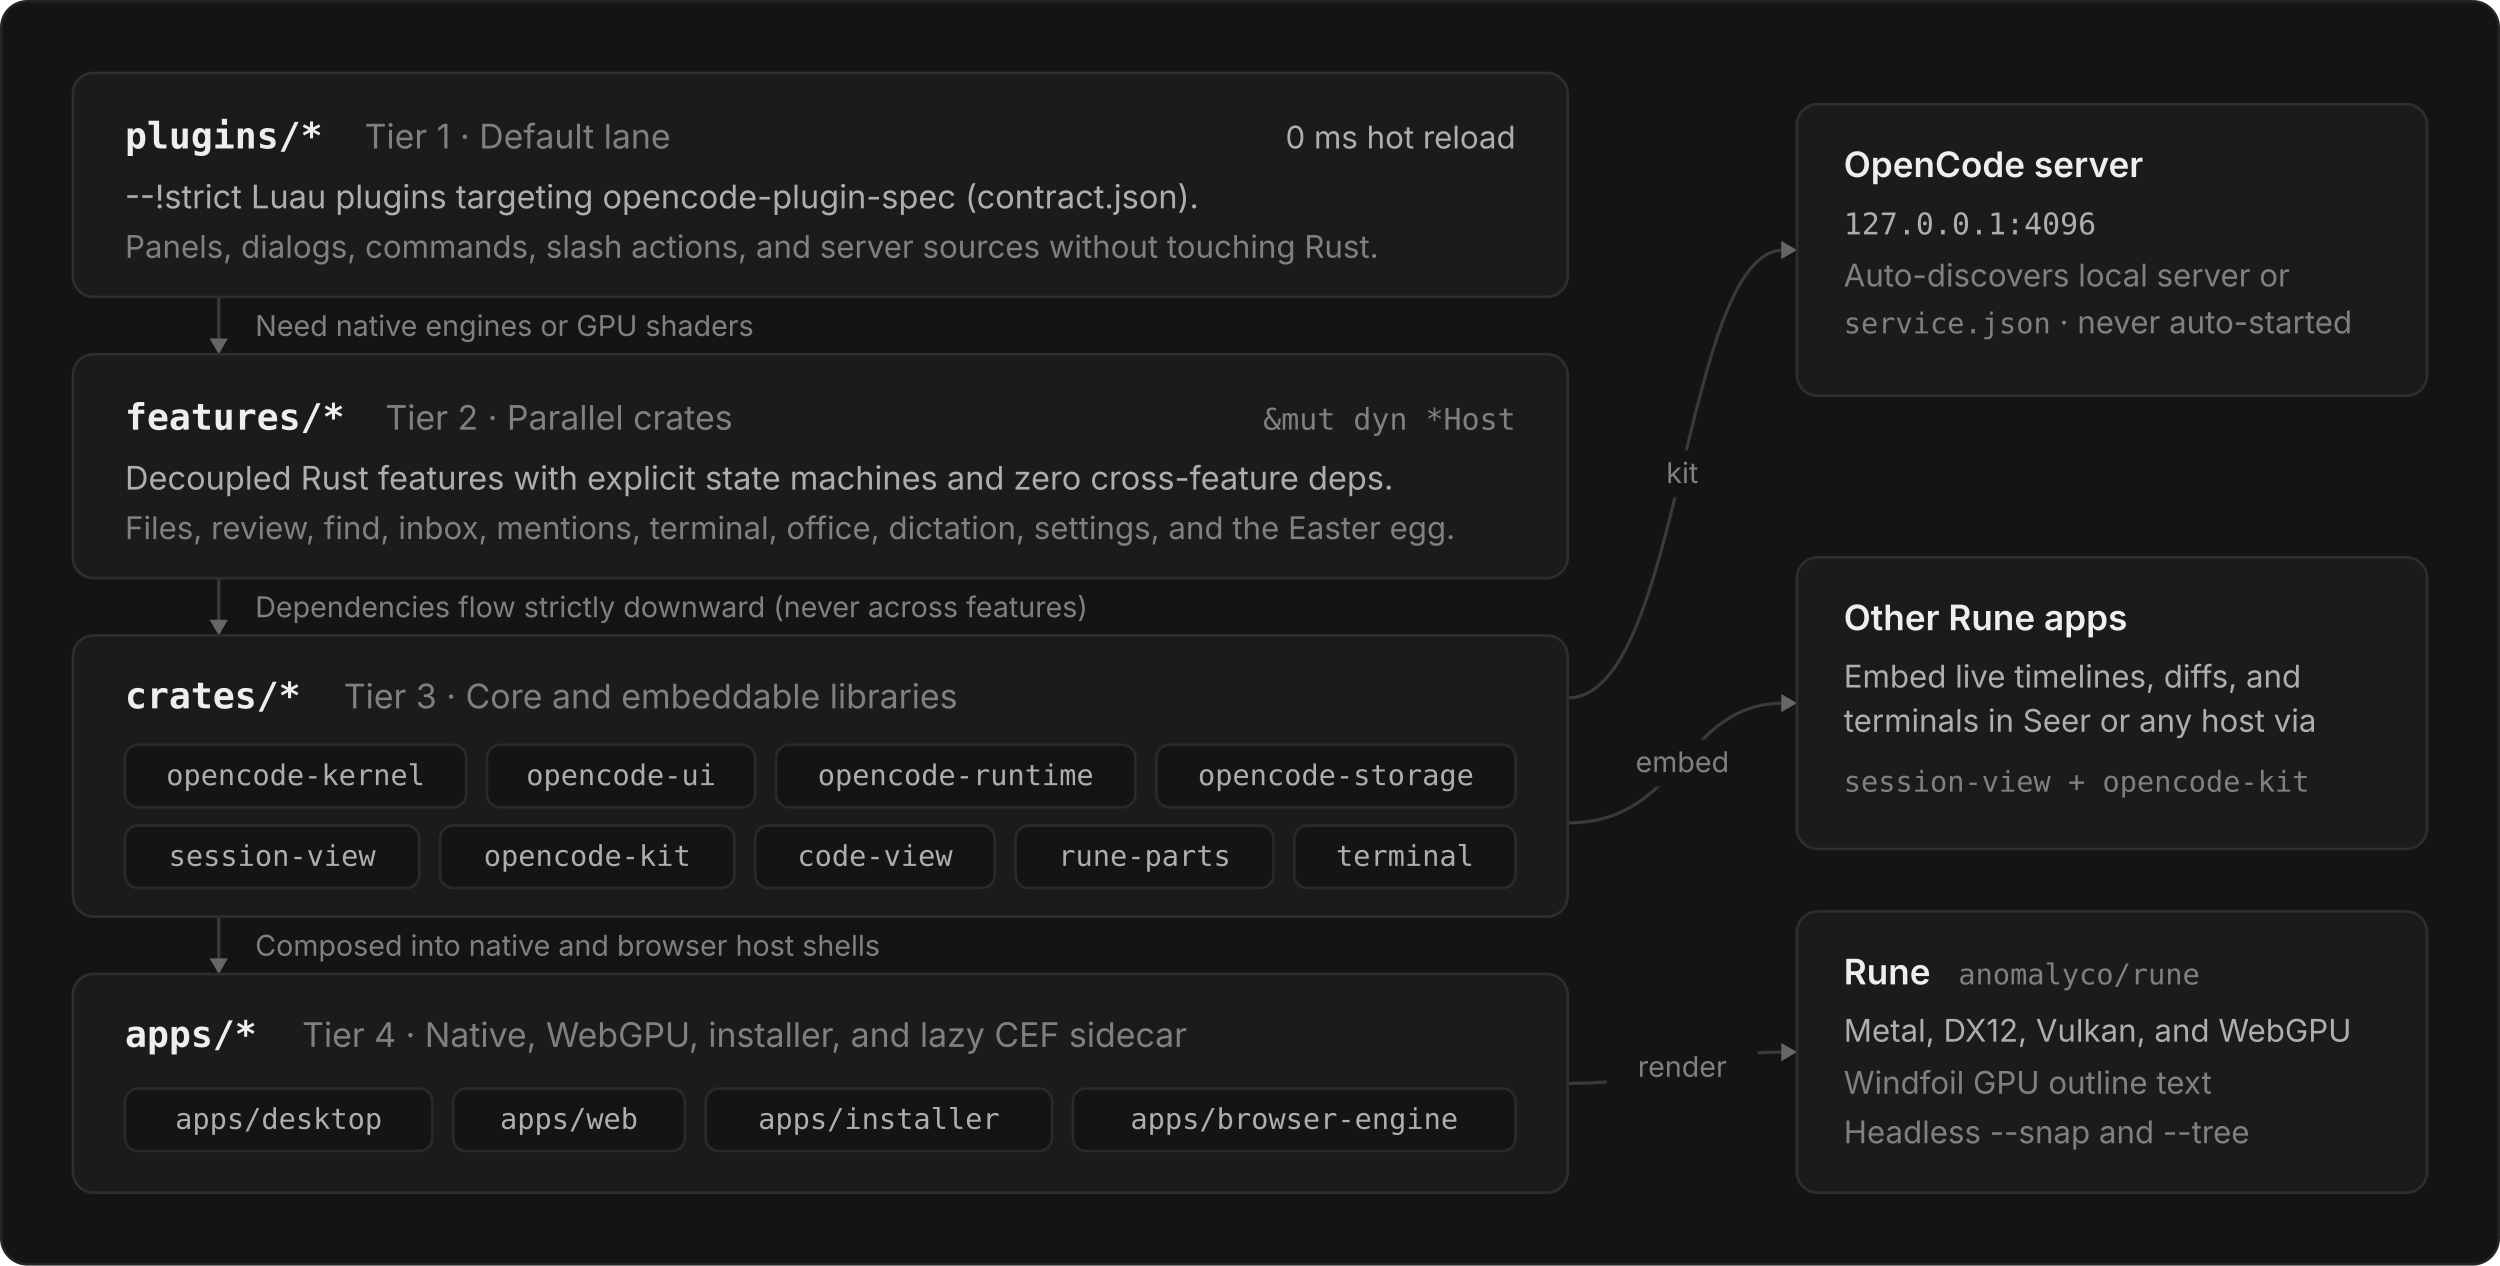
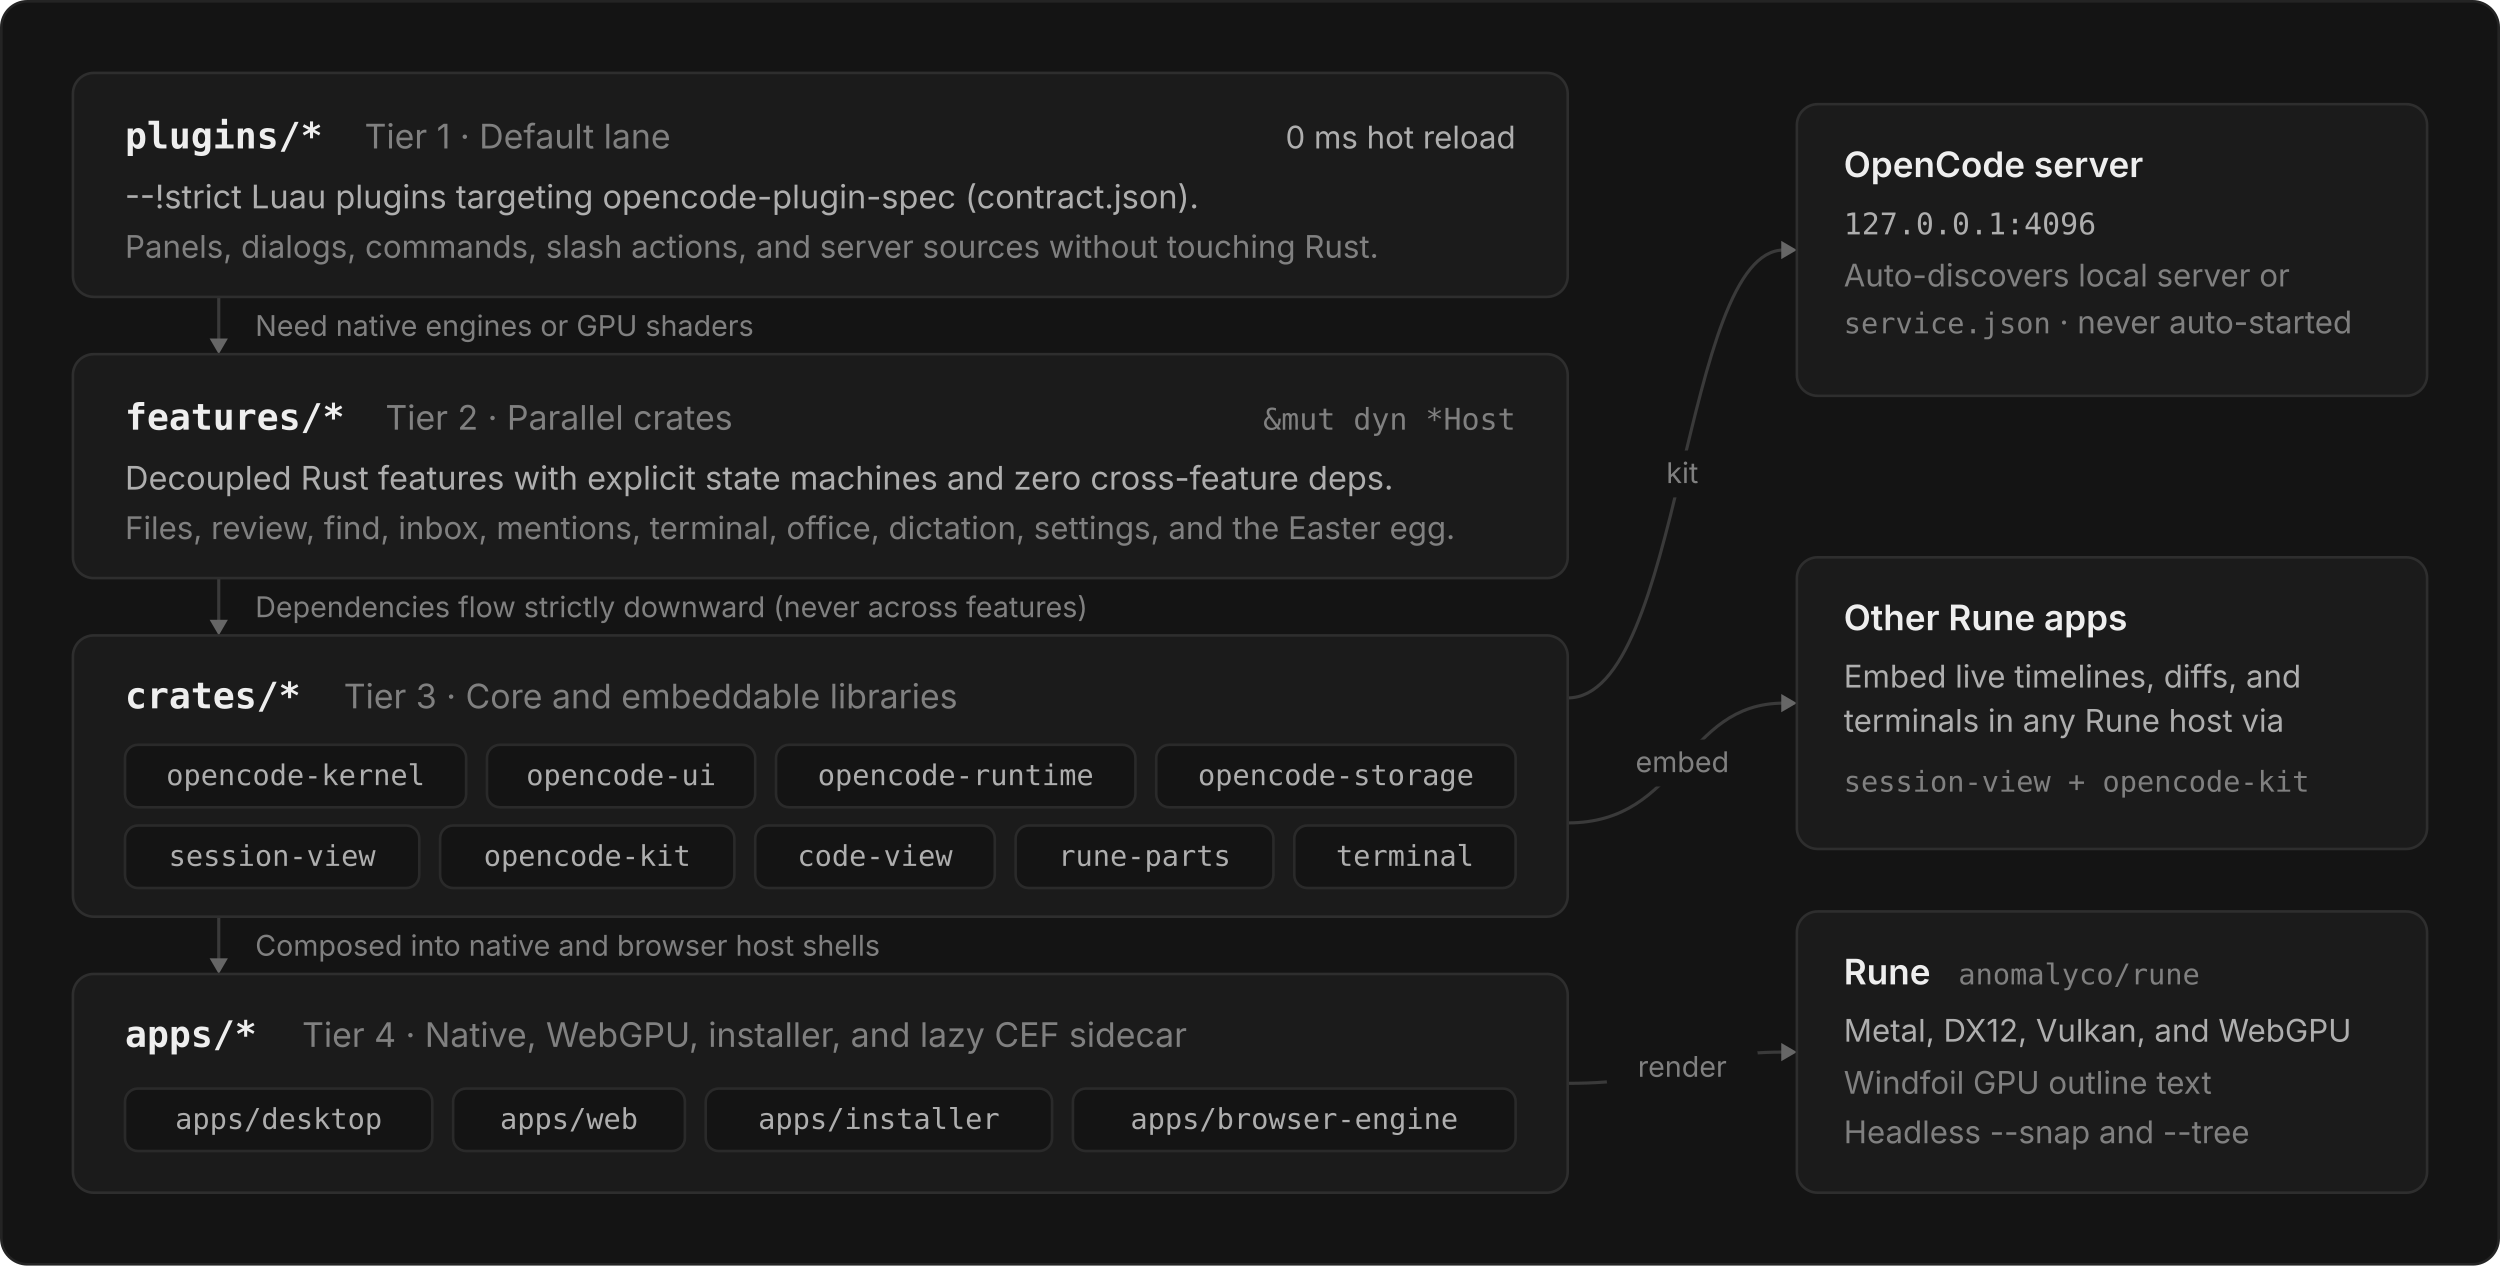
<svg xmlns="http://www.w3.org/2000/svg" width="960" height="486" viewBox="0 0 960 486" fill="none" role="img" aria-label="OpenCode (Rune) four-tier architecture diagram">
  <rect x="0.5" y="0.5" width="959" height="485" rx="10" fill="#141414" stroke="#242424" stroke-width="1" />
  <line x1="84" y1="114" x2="84" y2="131" stroke="#3a3a3a" stroke-width="1.2" />
  <polygon points="80.5,130 87.5,130 84,136" fill="#666666" />
  <line x1="84" y1="222" x2="84" y2="239" stroke="#3a3a3a" stroke-width="1.2" />
  <polygon points="80.5,238 87.5,238 84,244" fill="#666666" />
  <line x1="84" y1="352" x2="84" y2="369" stroke="#3a3a3a" stroke-width="1.2" />
  <polygon points="80.5,368 87.5,368 84,374" fill="#666666" />
  <text x="98" y="129" font-family="'Inter', -apple-system, BlinkMacSystemFont, 'Segoe UI', Helvetica, Arial, sans-serif" font-size="11" fill="#808080">Need native engines or GPU shaders</text>
  <text x="98" y="237" font-family="'Inter', -apple-system, BlinkMacSystemFont, 'Segoe UI', Helvetica, Arial, sans-serif" font-size="11" fill="#808080">Dependencies flow strictly downward (never across features)</text>
  <text x="98" y="367" font-family="'Inter', -apple-system, BlinkMacSystemFont, 'Segoe UI', Helvetica, Arial, sans-serif" font-size="11" fill="#808080">Composed into native and browser host shells</text>
  <path d="M 602 268 C 646 268, 646 96, 685 96" stroke="#3a3a3a" stroke-width="1.2" fill="none" />
  <polygon points="684,92.5 690,96 684,99.5" fill="#666666" />
  <rect x="627.5" y="173" width="37" height="18" rx="4" fill="#141414" />
  <text x="646" y="185.5" text-anchor="middle" font-family="'Inter', -apple-system, BlinkMacSystemFont, 'Segoe UI', Helvetica, Arial, sans-serif" font-size="11" fill="#808080">kit</text>
  <path d="M 602 316 C 646 316, 646 270, 685 270" stroke="#3a3a3a" stroke-width="1.2" fill="none" />
  <polygon points="684,266.5 690,270 684,273.5" fill="#666666" />
  <rect x="620.5" y="284" width="51" height="18" rx="4" fill="#141414" />
  <text x="646" y="296.5" text-anchor="middle" font-family="'Inter', -apple-system, BlinkMacSystemFont, 'Segoe UI', Helvetica, Arial, sans-serif" font-size="11" fill="#808080">embed</text>
  <path d="M 602 416 C 646 416, 646 404, 685 404" stroke="#3a3a3a" stroke-width="1.2" fill="none" />
  <polygon points="684,400.5 690,404 684,407.5" fill="#666666" />
  <rect x="617" y="401" width="58" height="18" rx="4" fill="#141414" />
  <text x="646" y="413.5" text-anchor="middle" font-family="'Inter', -apple-system, BlinkMacSystemFont, 'Segoe UI', Helvetica, Arial, sans-serif" font-size="11" fill="#808080">render</text>
  <g>
    <rect x="28" y="28" width="574" height="86" rx="8" fill="#1b1b1b" stroke="#2e2e2e" stroke-width="1" />
    <text x="48" y="57" font-family="'IBM Plex Mono', 'SF Mono', ui-monospace, Menlo, Consolas, monospace" font-size="14" font-weight="600" fill="#eeeeee">plugins/*</text>
    <text x="140" y="57" font-family="'Inter', -apple-system, BlinkMacSystemFont, 'Segoe UI', Helvetica, Arial, sans-serif" font-size="13" fill="#808080">Tier 1 · Default lane</text>
    <text x="582" y="57" text-anchor="end" font-family="'Inter', -apple-system, BlinkMacSystemFont, 'Segoe UI', Helvetica, Arial, sans-serif" font-size="12" fill="#aeaeae">0 ms hot reload</text>
    <text x="48" y="80" font-family="'Inter', -apple-system, BlinkMacSystemFont, 'Segoe UI', Helvetica, Arial, sans-serif" font-size="12.5" fill="#aeaeae">--!strict Luau plugins targeting opencode-plugin-spec (contract.json).</text>
    <text x="48" y="99" font-family="'Inter', -apple-system, BlinkMacSystemFont, 'Segoe UI', Helvetica, Arial, sans-serif" font-size="12" fill="#808080">Panels, dialogs, commands, slash actions, and server sources without touching Rust.</text>
  </g>
  <g>
    <rect x="28" y="136" width="574" height="86" rx="8" fill="#1b1b1b" stroke="#2e2e2e" stroke-width="1" />
    <text x="48" y="165" font-family="'IBM Plex Mono', 'SF Mono', ui-monospace, Menlo, Consolas, monospace" font-size="14" font-weight="600" fill="#eeeeee">features/*</text>
    <text x="148" y="165" font-family="'Inter', -apple-system, BlinkMacSystemFont, 'Segoe UI', Helvetica, Arial, sans-serif" font-size="13" fill="#808080">Tier 2 · Parallel crates</text>
    <text x="582" y="165" text-anchor="end" font-family="'IBM Plex Mono', 'SF Mono', ui-monospace, Menlo, Consolas, monospace" font-size="11.5" fill="#808080">&amp;mut dyn *Host</text>
    <text x="48" y="188" font-family="'Inter', -apple-system, BlinkMacSystemFont, 'Segoe UI', Helvetica, Arial, sans-serif" font-size="12.5" fill="#aeaeae">Decoupled Rust features with explicit state machines and zero cross-feature deps.</text>
    <text x="48" y="207" font-family="'Inter', -apple-system, BlinkMacSystemFont, 'Segoe UI', Helvetica, Arial, sans-serif" font-size="12" fill="#808080">Files, review, find, inbox, mentions, terminal, office, dictation, settings, and the Easter egg.</text>
  </g>
  <g>
    <rect x="28" y="244" width="574" height="108" rx="8" fill="#1b1b1b" stroke="#2e2e2e" stroke-width="1" />
    <text x="48" y="272" font-family="'IBM Plex Mono', 'SF Mono', ui-monospace, Menlo, Consolas, monospace" font-size="14" font-weight="600" fill="#eeeeee">crates/*</text>
    <text x="132" y="272" font-family="'Inter', -apple-system, BlinkMacSystemFont, 'Segoe UI', Helvetica, Arial, sans-serif" font-size="13" fill="#808080">Tier 3 · Core and embeddable libraries</text>
    <rect x="48" y="286" width="131" height="24" rx="5" fill="#141414" stroke="#2a2a2a" stroke-width="1" />
    <text x="113.5" y="301.5" text-anchor="middle" font-family="'IBM Plex Mono', 'SF Mono', ui-monospace, Menlo, Consolas, monospace" font-size="11" fill="#aeaeae">opencode-kernel</text>
    <rect x="187" y="286" width="103" height="24" rx="5" fill="#141414" stroke="#2a2a2a" stroke-width="1" />
    <text x="238.5" y="301.5" text-anchor="middle" font-family="'IBM Plex Mono', 'SF Mono', ui-monospace, Menlo, Consolas, monospace" font-size="11" fill="#aeaeae">opencode-ui</text>
    <rect x="298" y="286" width="138" height="24" rx="5" fill="#141414" stroke="#2a2a2a" stroke-width="1" />
    <text x="367" y="301.5" text-anchor="middle" font-family="'IBM Plex Mono', 'SF Mono', ui-monospace, Menlo, Consolas, monospace" font-size="11" fill="#aeaeae">opencode-runtime</text>
    <rect x="444" y="286" width="138" height="24" rx="5" fill="#141414" stroke="#2a2a2a" stroke-width="1" />
    <text x="513" y="301.5" text-anchor="middle" font-family="'IBM Plex Mono', 'SF Mono', ui-monospace, Menlo, Consolas, monospace" font-size="11" fill="#aeaeae">opencode-storage</text>
    <rect x="48" y="317" width="113" height="24" rx="5" fill="#141414" stroke="#2a2a2a" stroke-width="1" />
    <text x="104.5" y="332.5" text-anchor="middle" font-family="'IBM Plex Mono', 'SF Mono', ui-monospace, Menlo, Consolas, monospace" font-size="11" fill="#aeaeae">session-view</text>
    <rect x="169" y="317" width="113" height="24" rx="5" fill="#141414" stroke="#2a2a2a" stroke-width="1" />
    <text x="225.5" y="332.5" text-anchor="middle" font-family="'IBM Plex Mono', 'SF Mono', ui-monospace, Menlo, Consolas, monospace" font-size="11" fill="#aeaeae">opencode-kit</text>
    <rect x="290" y="317" width="92" height="24" rx="5" fill="#141414" stroke="#2a2a2a" stroke-width="1" />
    <text x="336" y="332.5" text-anchor="middle" font-family="'IBM Plex Mono', 'SF Mono', ui-monospace, Menlo, Consolas, monospace" font-size="11" fill="#aeaeae">code-view</text>
    <rect x="390" y="317" width="99" height="24" rx="5" fill="#141414" stroke="#2a2a2a" stroke-width="1" />
    <text x="439.5" y="332.5" text-anchor="middle" font-family="'IBM Plex Mono', 'SF Mono', ui-monospace, Menlo, Consolas, monospace" font-size="11" fill="#aeaeae">rune-parts</text>
    <rect x="497" y="317" width="85" height="24" rx="5" fill="#141414" stroke="#2a2a2a" stroke-width="1" />
    <text x="539.5" y="332.5" text-anchor="middle" font-family="'IBM Plex Mono', 'SF Mono', ui-monospace, Menlo, Consolas, monospace" font-size="11" fill="#aeaeae">terminal</text>
  </g>
  <g>
    <rect x="28" y="374" width="574" height="84" rx="8" fill="#1b1b1b" stroke="#2e2e2e" stroke-width="1" />
    <text x="48" y="402" font-family="'IBM Plex Mono', 'SF Mono', ui-monospace, Menlo, Consolas, monospace" font-size="14" font-weight="600" fill="#eeeeee">apps/*</text>
    <text x="116" y="402" font-family="'Inter', -apple-system, BlinkMacSystemFont, 'Segoe UI', Helvetica, Arial, sans-serif" font-size="13" fill="#808080">Tier 4 · Native, WebGPU, installer, and lazy CEF sidecar</text>
    <rect x="48" y="418" width="118" height="24" rx="5" fill="#141414" stroke="#2a2a2a" stroke-width="1" />
    <text x="107" y="433.5" text-anchor="middle" font-family="'IBM Plex Mono', 'SF Mono', ui-monospace, Menlo, Consolas, monospace" font-size="11" fill="#aeaeae">apps/desktop</text>
    <rect x="174" y="418" width="89" height="24" rx="5" fill="#141414" stroke="#2a2a2a" stroke-width="1" />
    <text x="218.5" y="433.5" text-anchor="middle" font-family="'IBM Plex Mono', 'SF Mono', ui-monospace, Menlo, Consolas, monospace" font-size="11" fill="#aeaeae">apps/web</text>
    <rect x="271" y="418" width="133" height="24" rx="5" fill="#141414" stroke="#2a2a2a" stroke-width="1" />
    <text x="337.5" y="433.5" text-anchor="middle" font-family="'IBM Plex Mono', 'SF Mono', ui-monospace, Menlo, Consolas, monospace" font-size="11" fill="#aeaeae">apps/installer</text>
    <rect x="412" y="418" width="170" height="24" rx="5" fill="#141414" stroke="#2a2a2a" stroke-width="1" />
    <text x="497" y="433.5" text-anchor="middle" font-family="'IBM Plex Mono', 'SF Mono', ui-monospace, Menlo, Consolas, monospace" font-size="11" fill="#aeaeae">apps/browser-engine</text>
  </g>
  <g>
    <rect x="690" y="40" width="242" height="112" rx="8" fill="#1b1b1b" stroke="#2e2e2e" stroke-width="1" />
    <text x="708" y="68" font-family="'Inter', -apple-system, BlinkMacSystemFont, 'Segoe UI', Helvetica, Arial, sans-serif" font-size="13.5" font-weight="600" fill="#eeeeee">OpenCode server</text>
    <text x="708" y="90" font-family="'IBM Plex Mono', 'SF Mono', ui-monospace, Menlo, Consolas, monospace" font-size="11.5" fill="#aeaeae">127.0.0.1:4096</text>
    <text x="708" y="110" font-family="'Inter', -apple-system, BlinkMacSystemFont, 'Segoe UI', Helvetica, Arial, sans-serif" font-size="12" fill="#808080">Auto-discovers local server or</text>
    <text x="708" y="128" font-family="'Inter', -apple-system, BlinkMacSystemFont, 'Segoe UI', Helvetica, Arial, sans-serif" font-size="12" fill="#808080">
      <tspan font-family="'IBM Plex Mono', 'SF Mono', ui-monospace, Menlo, Consolas, monospace" font-size="11">service.json</tspan> · never auto-started</text>
  </g>
  <g>
    <rect x="690" y="214" width="242" height="112" rx="8" fill="#1b1b1b" stroke="#2e2e2e" stroke-width="1" />
    <text x="708" y="242" font-family="'Inter', -apple-system, BlinkMacSystemFont, 'Segoe UI', Helvetica, Arial, sans-serif" font-size="13.5" font-weight="600" fill="#eeeeee">Other Rune apps</text>
    <text x="708" y="264" font-family="'Inter', -apple-system, BlinkMacSystemFont, 'Segoe UI', Helvetica, Arial, sans-serif" font-size="12" fill="#aeaeae">Embed live timelines, diffs, and</text>
-     <text x="708" y="281" font-family="'Inter', -apple-system, BlinkMacSystemFont, 'Segoe UI', Helvetica, Arial, sans-serif" font-size="12" fill="#aeaeae">terminals in Seer or any host via</text>
+     <text x="708" y="281" font-family="'Inter', -apple-system, BlinkMacSystemFont, 'Segoe UI', Helvetica, Arial, sans-serif" font-size="12" fill="#aeaeae">terminals in any Rune host via</text>
    <text x="708" y="304" font-family="'IBM Plex Mono', 'SF Mono', ui-monospace, Menlo, Consolas, monospace" font-size="11" fill="#808080">session-view + opencode-kit</text>
  </g>
  <g>
    <rect x="690" y="350" width="242" height="108" rx="8" fill="#1b1b1b" stroke="#2e2e2e" stroke-width="1" />
    <text x="708" y="378" font-family="'Inter', -apple-system, BlinkMacSystemFont, 'Segoe UI', Helvetica, Arial, sans-serif" font-size="13.5" font-weight="600" fill="#eeeeee">Rune</text>
    <text x="752" y="378" font-family="'IBM Plex Mono', 'SF Mono', ui-monospace, Menlo, Consolas, monospace" font-size="11" fill="#808080">anomalyco/rune</text>
    <text x="708" y="400" font-family="'Inter', -apple-system, BlinkMacSystemFont, 'Segoe UI', Helvetica, Arial, sans-serif" font-size="12" fill="#aeaeae">Metal, DX12, Vulkan, and WebGPU</text>
    <text x="708" y="420" font-family="'Inter', -apple-system, BlinkMacSystemFont, 'Segoe UI', Helvetica, Arial, sans-serif" font-size="12" fill="#808080">Windfoil GPU outline text</text>
    <text x="708" y="439" font-family="'Inter', -apple-system, BlinkMacSystemFont, 'Segoe UI', Helvetica, Arial, sans-serif" font-size="12" fill="#808080">Headless --snap and --tree</text>
  </g>
</svg>
